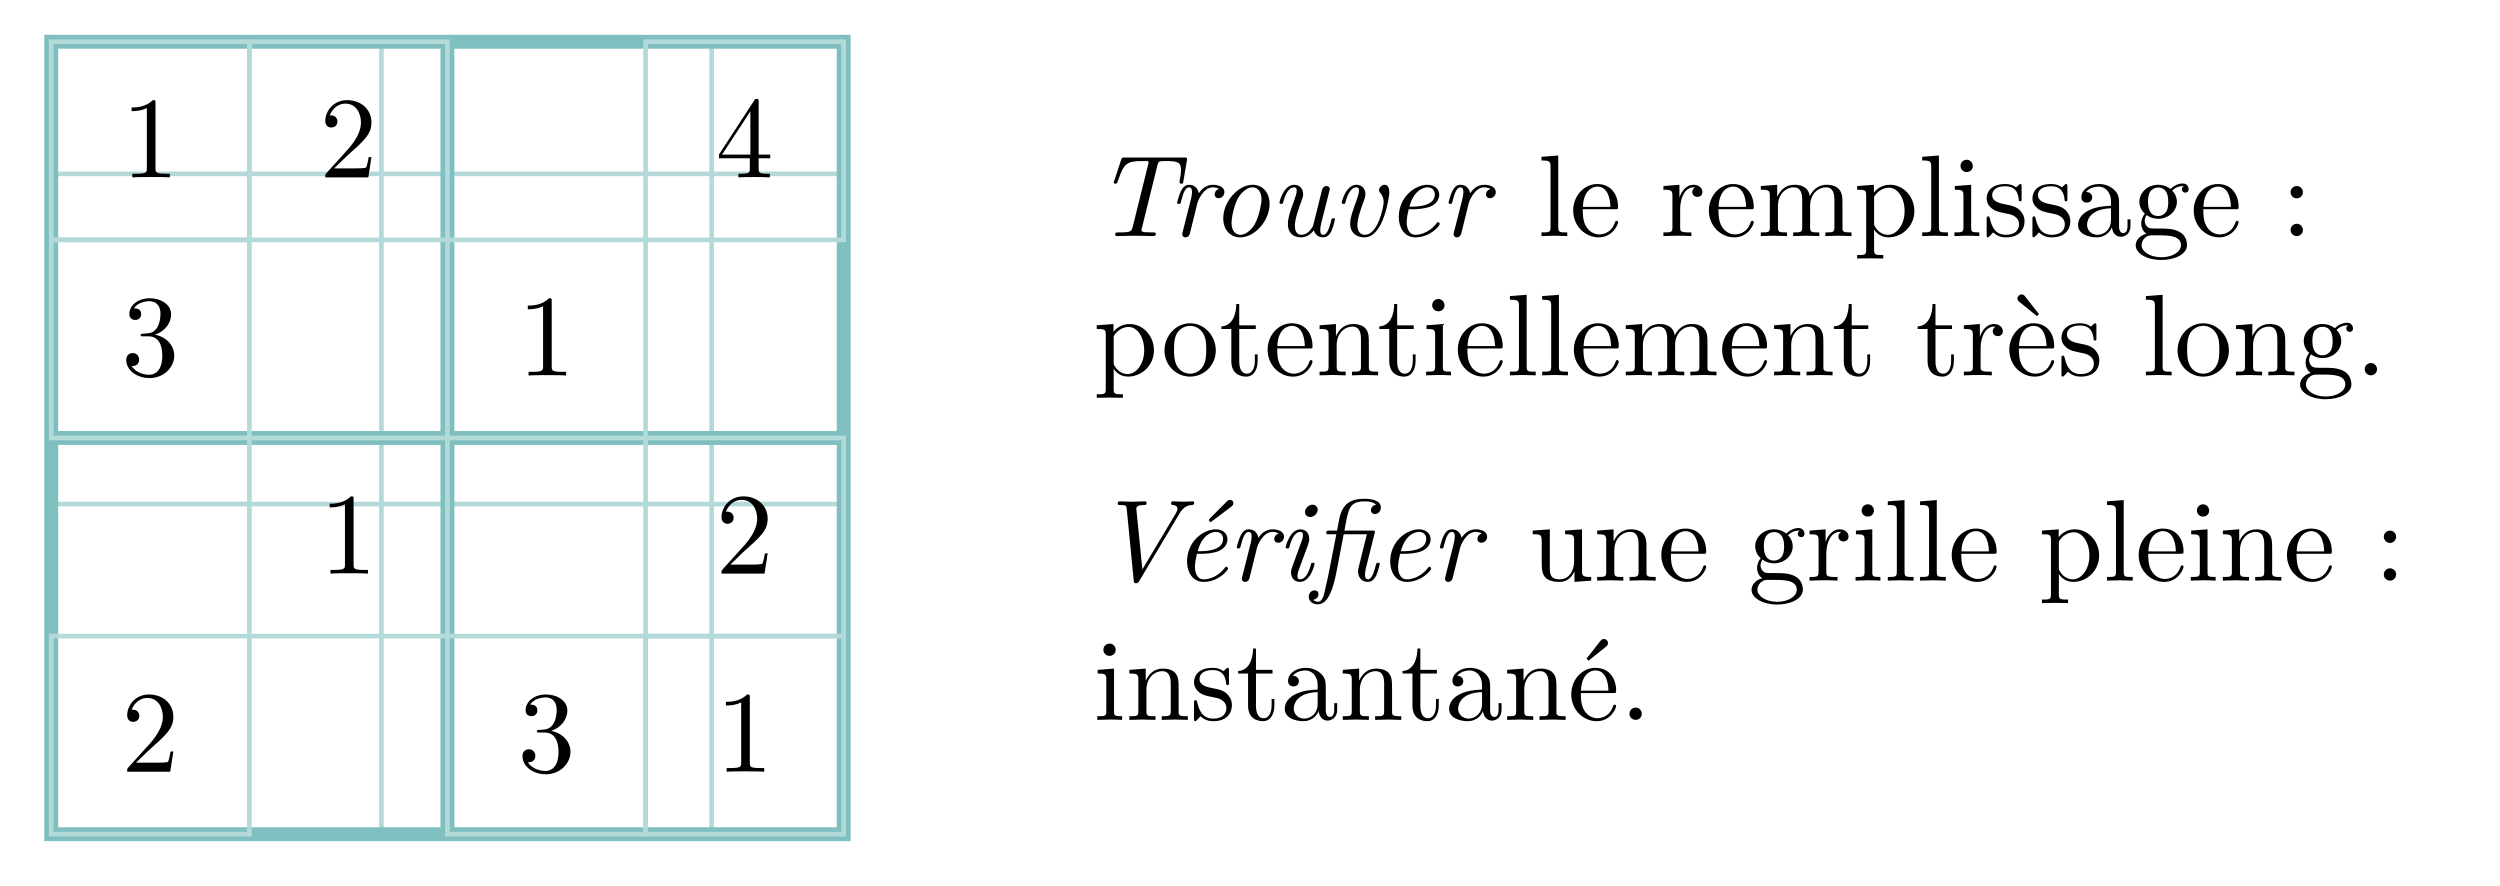
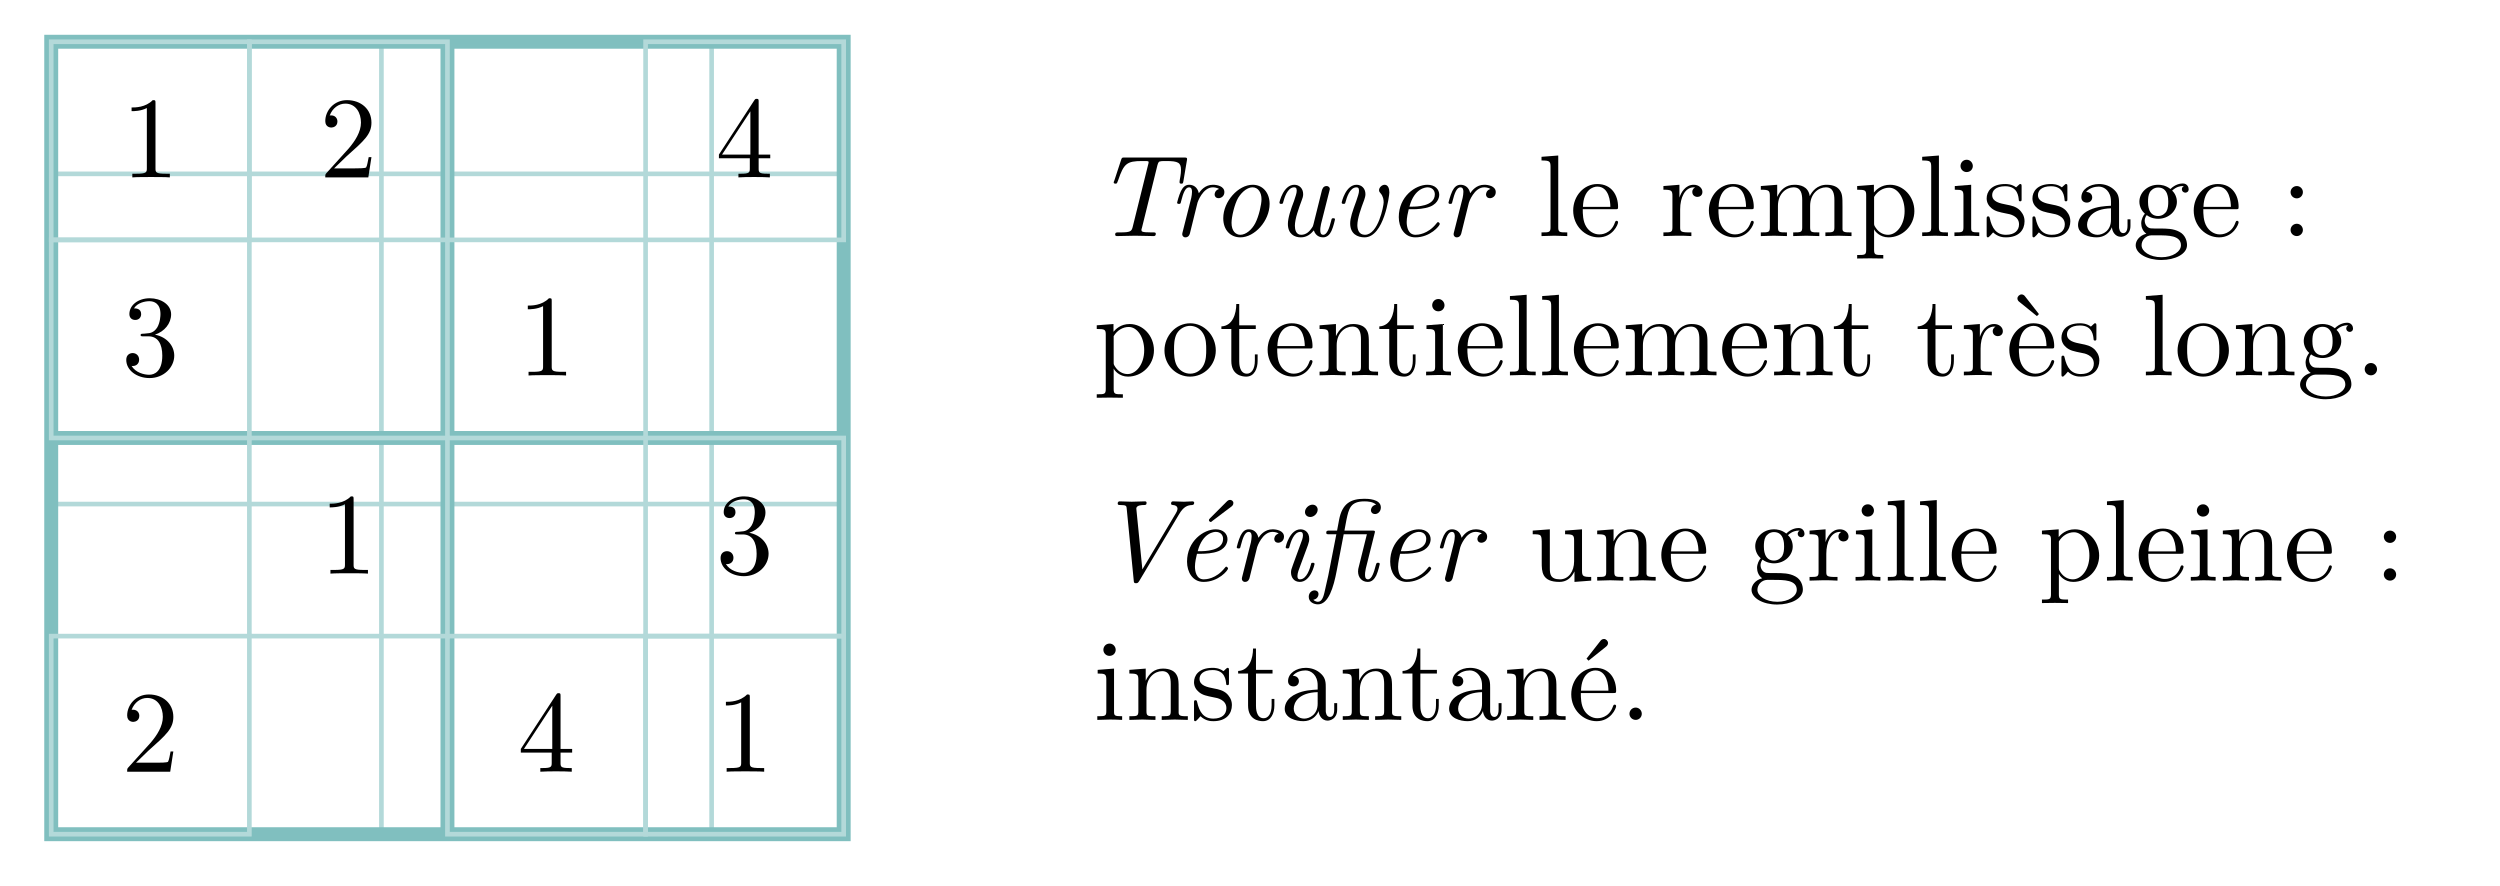
<svg xmlns="http://www.w3.org/2000/svg" xmlns:xlink="http://www.w3.org/1999/xlink" width="212.378pt" height="75.205pt" viewBox="0 0 212.378 75.205">
  <defs>
    <g>
      <g id="glyph-0-0">
        <path d="M 4.125 0 L 4.125 -0.312 L 3.812 -0.312 C 2.922 -0.312 2.906 -0.422 2.906 -0.781 L 2.906 -6.312 C 2.906 -6.547 2.906 -6.562 2.672 -6.562 C 2.062 -5.938 1.188 -5.938 0.875 -5.938 L 0.875 -5.625 C 1.078 -5.625 1.656 -5.625 2.172 -5.891 L 2.172 -0.781 C 2.172 -0.422 2.141 -0.312 1.25 -0.312 L 0.938 -0.312 L 0.938 0 C 1.281 -0.031 2.141 -0.031 2.531 -0.031 C 2.922 -0.031 3.781 -0.031 4.125 0 Z M 4.125 0 " />
      </g>
      <g id="glyph-0-1">
        <path d="M 4.422 -1.719 L 4.188 -1.719 C 4.125 -1.422 4.062 -0.984 3.969 -0.844 C 3.891 -0.766 3.25 -0.766 3.031 -0.766 L 1.25 -0.766 L 2.297 -1.781 C 3.828 -3.141 4.422 -3.672 4.422 -4.656 C 4.422 -5.781 3.547 -6.562 2.344 -6.562 C 1.219 -6.562 0.5 -5.656 0.5 -4.781 C 0.5 -4.234 0.984 -4.234 1.016 -4.234 C 1.188 -4.234 1.531 -4.344 1.531 -4.75 C 1.531 -5.016 1.344 -5.266 1 -5.266 C 0.922 -5.266 0.906 -5.266 0.875 -5.25 C 1.109 -5.891 1.641 -6.266 2.203 -6.266 C 3.109 -6.266 3.531 -5.469 3.531 -4.656 C 3.531 -3.859 3.031 -3.094 2.5 -2.469 L 0.594 -0.359 C 0.5 -0.25 0.5 -0.234 0.5 0 L 4.156 0 Z M 4.422 -1.719 " />
      </g>
      <g id="glyph-0-2">
        <path d="M 4.641 -1.625 L 4.641 -1.938 L 3.656 -1.938 L 3.656 -6.422 C 3.656 -6.609 3.656 -6.672 3.5 -6.672 C 3.406 -6.672 3.375 -6.672 3.297 -6.562 L 0.281 -1.938 L 0.281 -1.625 L 2.906 -1.625 L 2.906 -0.766 C 2.906 -0.422 2.875 -0.312 2.156 -0.312 L 1.938 -0.312 L 1.938 0 C 2.344 -0.031 2.859 -0.031 3.266 -0.031 C 3.688 -0.031 4.203 -0.031 4.609 0 L 4.609 -0.312 L 4.406 -0.312 C 3.672 -0.312 3.656 -0.422 3.656 -0.766 L 3.656 -1.625 Z M 2.953 -1.938 L 0.547 -1.938 L 2.953 -5.609 Z M 2.953 -1.938 " />
      </g>
      <g id="glyph-0-3">
        <path d="M 4.5 -1.688 C 4.5 -2.5 3.891 -3.266 2.859 -3.469 C 3.672 -3.734 4.234 -4.422 4.234 -5.203 C 4.234 -6.016 3.375 -6.562 2.422 -6.562 C 1.422 -6.562 0.688 -5.969 0.688 -5.219 C 0.688 -4.906 0.891 -4.719 1.188 -4.719 C 1.484 -4.719 1.688 -4.922 1.688 -5.219 C 1.688 -5.703 1.219 -5.703 1.078 -5.703 C 1.375 -6.188 2.031 -6.312 2.391 -6.312 C 2.797 -6.312 3.328 -6.109 3.328 -5.219 C 3.328 -5.094 3.312 -4.531 3.062 -4.094 C 2.766 -3.625 2.422 -3.594 2.172 -3.578 C 2.094 -3.562 1.859 -3.547 1.797 -3.547 C 1.719 -3.547 1.641 -3.531 1.641 -3.438 C 1.641 -3.328 1.719 -3.328 1.891 -3.328 L 2.312 -3.328 C 3.125 -3.328 3.484 -2.656 3.484 -1.688 C 3.484 -0.344 2.812 -0.062 2.375 -0.062 C 1.953 -0.062 1.219 -0.234 0.875 -0.812 C 1.219 -0.766 1.516 -0.969 1.516 -1.344 C 1.516 -1.703 1.25 -1.906 0.969 -1.906 C 0.734 -1.906 0.422 -1.766 0.422 -1.328 C 0.422 -0.438 1.328 0.219 2.406 0.219 C 3.609 0.219 4.5 -0.688 4.5 -1.688 Z M 4.5 -1.688 " />
      </g>
      <g id="glyph-0-4">
        <path d="M 2.516 0 L 2.516 -0.312 C 1.859 -0.312 1.75 -0.312 1.75 -0.75 L 1.75 -6.844 L 0.328 -6.734 L 0.328 -6.422 C 1.016 -6.422 1.094 -6.359 1.094 -5.875 L 1.094 -0.75 C 1.094 -0.312 0.984 -0.312 0.328 -0.312 L 0.328 0 L 1.422 -0.031 Z M 2.516 0 " />
      </g>
      <g id="glyph-0-5">
        <path d="M 4.094 -1.172 C 4.094 -1.266 4.016 -1.297 3.969 -1.297 C 3.875 -1.297 3.859 -1.234 3.828 -1.156 C 3.484 -0.141 2.609 -0.141 2.5 -0.141 C 2.016 -0.141 1.609 -0.438 1.391 -0.797 C 1.094 -1.266 1.094 -1.922 1.094 -2.281 L 3.844 -2.281 C 4.062 -2.281 4.094 -2.281 4.094 -2.484 C 4.094 -3.453 3.562 -4.422 2.328 -4.422 C 1.188 -4.422 0.281 -3.406 0.281 -2.172 C 0.281 -0.844 1.312 0.109 2.438 0.109 C 3.641 0.109 4.094 -0.984 4.094 -1.172 Z M 3.438 -2.484 L 1.109 -2.484 C 1.156 -3.953 1.984 -4.203 2.328 -4.203 C 3.344 -4.203 3.438 -2.875 3.438 -2.484 Z M 3.438 -2.484 " />
      </g>
      <g id="glyph-0-6">
        <path d="M 3.594 -3.75 C 3.594 -4.078 3.281 -4.359 2.859 -4.359 C 2.141 -4.359 1.781 -3.703 1.641 -3.266 L 1.641 -4.359 L 0.281 -4.25 L 0.281 -3.938 C 0.969 -3.938 1.047 -3.875 1.047 -3.391 L 1.047 -0.75 C 1.047 -0.312 0.938 -0.312 0.281 -0.312 L 0.281 0 L 1.406 -0.031 C 1.797 -0.031 2.25 -0.031 2.656 0 L 2.656 -0.312 L 2.438 -0.312 C 1.719 -0.312 1.703 -0.422 1.703 -0.766 L 1.703 -2.281 C 1.703 -3.266 2.109 -4.141 2.859 -4.141 C 2.922 -4.141 2.953 -4.141 2.969 -4.125 C 2.938 -4.125 2.734 -4 2.734 -3.75 C 2.734 -3.469 2.953 -3.328 3.172 -3.328 C 3.344 -3.328 3.594 -3.438 3.594 -3.75 Z M 3.594 -3.75 " />
      </g>
      <g id="glyph-0-7">
        <path d="M 8.016 0 L 8.016 -0.312 C 7.5 -0.312 7.25 -0.312 7.25 -0.594 L 7.25 -2.484 C 7.25 -3.328 7.25 -3.641 6.938 -4 C 6.797 -4.156 6.484 -4.359 5.906 -4.359 C 5.078 -4.359 4.641 -3.766 4.469 -3.391 C 4.344 -4.25 3.609 -4.359 3.172 -4.359 C 2.438 -4.359 1.984 -3.938 1.703 -3.328 L 1.703 -4.359 L 0.312 -4.25 L 0.312 -3.938 C 1 -3.938 1.078 -3.875 1.078 -3.391 L 1.078 -0.75 C 1.078 -0.312 0.969 -0.312 0.312 -0.312 L 0.312 0 L 1.422 -0.031 L 2.531 0 L 2.531 -0.312 C 1.875 -0.312 1.766 -0.312 1.766 -0.75 L 1.766 -2.562 C 1.766 -3.594 2.469 -4.141 3.094 -4.141 C 3.719 -4.141 3.828 -3.609 3.828 -3.047 L 3.828 -0.75 C 3.828 -0.312 3.719 -0.312 3.062 -0.312 L 3.062 0 L 4.172 -0.031 L 5.281 0 L 5.281 -0.312 C 4.609 -0.312 4.5 -0.312 4.5 -0.75 L 4.5 -2.562 C 4.5 -3.594 5.203 -4.141 5.844 -4.141 C 6.453 -4.141 6.562 -3.609 6.562 -3.047 L 6.562 -0.75 C 6.562 -0.312 6.453 -0.312 5.797 -0.312 L 5.797 0 L 6.906 -0.031 Z M 8.016 0 " />
      </g>
      <g id="glyph-0-8">
        <path d="M 5.141 -2.125 C 5.141 -3.375 4.188 -4.359 3.078 -4.359 C 2.312 -4.359 1.891 -3.922 1.703 -3.703 L 1.703 -4.359 L 0.281 -4.25 L 0.281 -3.938 C 0.969 -3.938 1.047 -3.891 1.047 -3.453 L 1.047 1.156 C 1.047 1.609 0.938 1.609 0.281 1.609 L 0.281 1.906 L 1.375 1.891 L 2.5 1.906 L 2.5 1.609 C 1.828 1.609 1.719 1.609 1.719 1.156 L 1.719 -0.578 C 1.781 -0.422 2.188 0.109 2.938 0.109 C 4.109 0.109 5.141 -0.859 5.141 -2.125 Z M 4.312 -2.125 C 4.312 -0.938 3.625 -0.109 2.906 -0.109 C 2.5 -0.109 2.125 -0.312 1.859 -0.703 C 1.719 -0.922 1.719 -0.922 1.719 -1.125 L 1.719 -3.328 C 2.016 -3.828 2.5 -4.109 3 -4.109 C 3.719 -4.109 4.312 -3.25 4.312 -2.125 Z M 4.312 -2.125 " />
      </g>
      <g id="glyph-0-9">
        <path d="M 2.438 0 L 2.438 -0.312 C 1.781 -0.312 1.75 -0.359 1.75 -0.734 L 1.75 -4.359 L 0.359 -4.25 L 0.359 -3.938 C 1 -3.938 1.094 -3.891 1.094 -3.406 L 1.094 -0.75 C 1.094 -0.312 0.984 -0.312 0.328 -0.312 L 0.328 0 L 1.406 -0.031 C 1.75 -0.031 2.094 -0.016 2.438 0 Z M 1.891 -5.953 C 1.891 -6.219 1.672 -6.484 1.375 -6.484 C 1.031 -6.484 0.844 -6.203 0.844 -5.953 C 0.844 -5.688 1.062 -5.438 1.359 -5.438 C 1.703 -5.438 1.891 -5.703 1.891 -5.953 Z M 1.891 -5.953 " />
      </g>
      <g id="glyph-0-10">
        <path d="M 3.547 -1.266 C 3.547 -1.781 3.25 -2.078 3.141 -2.203 C 2.812 -2.516 2.422 -2.594 2.016 -2.672 C 1.453 -2.781 0.797 -2.906 0.797 -3.484 C 0.797 -3.828 1.062 -4.234 1.906 -4.234 C 2.984 -4.234 3.031 -3.344 3.062 -3.031 C 3.062 -2.953 3.172 -2.953 3.172 -2.953 C 3.297 -2.953 3.297 -3 3.297 -3.188 L 3.297 -4.188 C 3.297 -4.344 3.297 -4.422 3.188 -4.422 C 3.141 -4.422 3.125 -4.422 3 -4.297 C 2.969 -4.266 2.875 -4.172 2.828 -4.141 C 2.453 -4.422 2.047 -4.422 1.906 -4.422 C 0.703 -4.422 0.328 -3.75 0.328 -3.203 C 0.328 -2.859 0.484 -2.578 0.75 -2.359 C 1.062 -2.109 1.344 -2.047 2.047 -1.906 C 2.266 -1.875 3.078 -1.719 3.078 -1 C 3.078 -0.5 2.734 -0.109 1.969 -0.109 C 1.141 -0.109 0.781 -0.672 0.594 -1.516 C 0.562 -1.641 0.547 -1.672 0.453 -1.672 C 0.328 -1.672 0.328 -1.609 0.328 -1.422 L 0.328 -0.125 C 0.328 0.047 0.328 0.109 0.438 0.109 C 0.484 0.109 0.5 0.094 0.688 -0.094 C 0.703 -0.109 0.703 -0.125 0.875 -0.312 C 1.312 0.094 1.75 0.109 1.969 0.109 C 3.094 0.109 3.547 -0.547 3.547 -1.266 Z M 3.547 -1.266 " />
      </g>
      <g id="glyph-0-11">
        <path d="M 4.766 -0.875 L 4.766 -1.422 L 4.516 -1.422 L 4.516 -0.875 C 4.516 -0.312 4.266 -0.25 4.156 -0.25 C 3.828 -0.25 3.797 -0.688 3.797 -0.734 L 3.797 -2.719 C 3.797 -3.125 3.797 -3.516 3.438 -3.875 C 3.062 -4.266 2.562 -4.422 2.094 -4.422 C 1.281 -4.422 0.594 -3.953 0.594 -3.297 C 0.594 -3 0.797 -2.844 1.062 -2.844 C 1.328 -2.844 1.516 -3.031 1.516 -3.297 C 1.516 -3.406 1.453 -3.734 1 -3.75 C 1.266 -4.094 1.75 -4.203 2.078 -4.203 C 2.547 -4.203 3.109 -3.812 3.109 -2.938 L 3.109 -2.578 C 2.609 -2.547 1.922 -2.516 1.297 -2.219 C 0.562 -1.891 0.312 -1.375 0.312 -0.938 C 0.312 -0.141 1.266 0.109 1.891 0.109 C 2.547 0.109 3 -0.281 3.188 -0.75 C 3.219 -0.359 3.484 0.062 3.953 0.062 C 4.156 0.062 4.766 -0.078 4.766 -0.875 Z M 3.109 -1.375 C 3.109 -0.438 2.406 -0.109 1.969 -0.109 C 1.484 -0.109 1.078 -0.453 1.078 -0.953 C 1.078 -1.484 1.484 -2.312 3.109 -2.359 Z M 3.109 -1.375 " />
      </g>
      <g id="glyph-0-12">
        <path d="M 4.781 -3.984 C 4.781 -4.156 4.656 -4.469 4.281 -4.469 C 4.078 -4.469 3.641 -4.406 3.234 -4 C 2.812 -4.328 2.406 -4.359 2.188 -4.359 C 1.266 -4.359 0.594 -3.672 0.594 -2.922 C 0.594 -2.484 0.812 -2.109 1.062 -1.906 C 0.922 -1.75 0.75 -1.422 0.75 -1.078 C 0.75 -0.781 0.875 -0.406 1.188 -0.203 C 0.594 -0.047 0.281 0.391 0.281 0.781 C 0.281 1.484 1.25 2.031 2.453 2.031 C 3.625 2.031 4.641 1.531 4.641 0.766 C 4.641 0.422 4.5 -0.094 4 -0.359 C 3.484 -0.641 2.906 -0.641 2.312 -0.641 C 2.062 -0.641 1.641 -0.641 1.562 -0.656 C 1.25 -0.688 1.047 -1 1.047 -1.312 C 1.047 -1.344 1.047 -1.578 1.219 -1.781 C 1.594 -1.5 2 -1.469 2.188 -1.469 C 3.109 -1.469 3.781 -2.156 3.781 -2.906 C 3.781 -3.266 3.625 -3.641 3.375 -3.859 C 3.734 -4.203 4.094 -4.25 4.266 -4.25 C 4.266 -4.25 4.344 -4.25 4.375 -4.234 C 4.266 -4.203 4.203 -4.094 4.203 -3.969 C 4.203 -3.812 4.344 -3.688 4.5 -3.688 C 4.594 -3.688 4.781 -3.75 4.781 -3.984 Z M 3.047 -2.922 C 3.047 -2.656 3.031 -2.344 2.891 -2.094 C 2.812 -1.969 2.578 -1.703 2.188 -1.703 C 1.328 -1.703 1.328 -2.688 1.328 -2.906 C 1.328 -3.172 1.344 -3.484 1.484 -3.734 C 1.562 -3.859 1.797 -4.125 2.188 -4.125 C 3.047 -4.125 3.047 -3.141 3.047 -2.922 Z M 4.125 0.781 C 4.125 1.312 3.438 1.797 2.469 1.797 C 1.469 1.797 0.781 1.297 0.781 0.781 C 0.781 0.328 1.156 -0.047 1.594 -0.062 L 2.172 -0.062 C 3.031 -0.062 4.125 -0.062 4.125 0.781 Z M 4.125 0.781 " />
      </g>
      <g id="glyph-0-13">
        <path d="M 1.891 -3.734 C 1.891 -4.016 1.656 -4.25 1.375 -4.25 C 1.078 -4.25 0.844 -4.016 0.844 -3.734 C 0.844 -3.438 1.078 -3.203 1.375 -3.203 C 1.656 -3.203 1.891 -3.438 1.891 -3.734 Z M 1.891 -0.516 C 1.891 -0.812 1.656 -1.047 1.375 -1.047 C 1.078 -1.047 0.844 -0.812 0.844 -0.516 C 0.844 -0.234 1.078 0 1.375 0 C 1.656 0 1.891 -0.234 1.891 -0.516 Z M 1.891 -0.516 " />
      </g>
      <g id="glyph-0-14">
        <path d="M 4.641 -2.109 C 4.641 -3.375 3.656 -4.422 2.469 -4.422 C 1.234 -4.422 0.281 -3.344 0.281 -2.109 C 0.281 -0.844 1.297 0.109 2.453 0.109 C 3.641 0.109 4.641 -0.859 4.641 -2.109 Z M 3.828 -2.188 C 3.828 -1.828 3.828 -1.297 3.609 -0.875 C 3.391 -0.422 2.953 -0.141 2.469 -0.141 C 2.047 -0.141 1.609 -0.344 1.344 -0.797 C 1.094 -1.234 1.094 -1.828 1.094 -2.188 C 1.094 -2.578 1.094 -3.109 1.328 -3.547 C 1.594 -4 2.062 -4.203 2.453 -4.203 C 2.891 -4.203 3.312 -3.984 3.562 -3.562 C 3.828 -3.141 3.828 -2.562 3.828 -2.188 Z M 3.828 -2.188 " />
      </g>
      <g id="glyph-0-15">
        <path d="M 3.266 -1.219 L 3.266 -1.781 L 3.031 -1.781 L 3.031 -1.25 C 3.031 -0.516 2.734 -0.141 2.359 -0.141 C 1.703 -0.141 1.703 -1.031 1.703 -1.203 L 1.703 -3.938 L 3.109 -3.938 L 3.109 -4.25 L 1.703 -4.25 L 1.703 -6.062 L 1.453 -6.062 C 1.453 -5.25 1.156 -4.203 0.188 -4.156 L 0.188 -3.938 L 1.031 -3.938 L 1.031 -1.219 C 1.031 -0.016 1.938 0.109 2.297 0.109 C 3 0.109 3.266 -0.594 3.266 -1.219 Z M 3.266 -1.219 " />
      </g>
      <g id="glyph-0-16">
        <path d="M 5.281 0 L 5.281 -0.312 C 4.766 -0.312 4.516 -0.312 4.5 -0.594 L 4.5 -2.484 C 4.5 -3.328 4.5 -3.641 4.203 -4 C 4.062 -4.156 3.734 -4.359 3.172 -4.359 C 2.438 -4.359 1.984 -3.938 1.703 -3.328 L 1.703 -4.359 L 0.312 -4.25 L 0.312 -3.938 C 1 -3.938 1.078 -3.875 1.078 -3.391 L 1.078 -0.75 C 1.078 -0.312 0.969 -0.312 0.312 -0.312 L 0.312 0 L 1.422 -0.031 L 2.531 0 L 2.531 -0.312 C 1.875 -0.312 1.766 -0.312 1.766 -0.75 L 1.766 -2.562 C 1.766 -3.594 2.469 -4.141 3.094 -4.141 C 3.719 -4.141 3.828 -3.609 3.828 -3.047 L 3.828 -0.75 C 3.828 -0.312 3.719 -0.312 3.062 -0.312 L 3.062 0 L 4.172 -0.031 Z M 5.281 0 " />
      </g>
      <g id="glyph-0-17">
        <path d="M 4.094 -1.172 C 4.094 -1.266 4.016 -1.297 3.969 -1.297 C 3.875 -1.297 3.859 -1.234 3.828 -1.156 C 3.484 -0.141 2.609 -0.141 2.5 -0.141 C 2.016 -0.141 1.609 -0.438 1.391 -0.797 C 1.094 -1.266 1.094 -1.922 1.094 -2.281 L 3.844 -2.281 C 4.062 -2.281 4.094 -2.281 4.094 -2.484 C 4.094 -3.453 3.562 -4.422 2.328 -4.422 C 1.188 -4.422 0.281 -3.406 0.281 -2.172 C 0.281 -0.844 1.312 0.109 2.438 0.109 C 3.641 0.109 4.094 -0.984 4.094 -1.172 Z M 3.438 -2.484 L 1.109 -2.484 C 1.156 -3.953 1.984 -4.203 2.328 -4.203 C 3.344 -4.203 3.438 -2.875 3.438 -2.484 Z M 2.797 -5.203 L 1.609 -6.719 C 1.578 -6.766 1.469 -6.875 1.328 -6.875 C 1.141 -6.875 0.969 -6.703 0.969 -6.531 C 0.969 -6.406 1.047 -6.297 1.141 -6.234 L 2.625 -5.031 Z M 2.797 -5.203 " />
      </g>
      <g id="glyph-0-18">
        <path d="M 1.891 -0.516 C 1.891 -0.812 1.656 -1.047 1.375 -1.047 C 1.078 -1.047 0.844 -0.812 0.844 -0.516 C 0.844 -0.234 1.078 0 1.375 0 C 1.656 0 1.891 -0.234 1.891 -0.516 Z M 1.891 -0.516 " />
      </g>
      <g id="glyph-0-19">
        <path d="M 5.281 0 L 5.281 -0.312 C 4.578 -0.312 4.5 -0.375 4.5 -0.859 L 4.5 -4.359 L 3.062 -4.25 L 3.062 -3.938 C 3.75 -3.938 3.828 -3.875 3.828 -3.391 L 3.828 -1.641 C 3.828 -0.781 3.359 -0.109 2.625 -0.109 C 1.797 -0.109 1.766 -0.578 1.766 -1.078 L 1.766 -4.359 L 0.312 -4.25 L 0.312 -3.938 C 1.078 -3.938 1.078 -3.922 1.078 -3.031 L 1.078 -1.562 C 1.078 -0.781 1.078 0.109 2.578 0.109 C 3.141 0.109 3.562 -0.172 3.859 -0.781 L 3.859 0.109 Z M 5.281 0 " />
      </g>
      <g id="glyph-0-20">
        <path d="M 4.094 -1.172 C 4.094 -1.266 4.016 -1.297 3.969 -1.297 C 3.875 -1.297 3.859 -1.234 3.828 -1.156 C 3.484 -0.141 2.609 -0.141 2.5 -0.141 C 2.016 -0.141 1.609 -0.438 1.391 -0.797 C 1.094 -1.266 1.094 -1.922 1.094 -2.281 L 3.844 -2.281 C 4.062 -2.281 4.094 -2.281 4.094 -2.484 C 4.094 -3.453 3.562 -4.422 2.328 -4.422 C 1.188 -4.422 0.281 -3.406 0.281 -2.172 C 0.281 -0.844 1.312 0.109 2.438 0.109 C 3.641 0.109 4.094 -0.984 4.094 -1.172 Z M 3.438 -2.484 L 1.109 -2.484 C 1.156 -3.953 1.984 -4.203 2.328 -4.203 C 3.344 -4.203 3.438 -2.875 3.438 -2.484 Z M 3.406 -6.531 C 3.406 -6.703 3.234 -6.875 3.062 -6.875 C 2.906 -6.875 2.797 -6.766 2.766 -6.719 L 1.578 -5.203 L 1.75 -5.031 L 3.25 -6.234 C 3.328 -6.297 3.406 -6.406 3.406 -6.531 Z M 3.406 -6.531 " />
      </g>
      <g id="glyph-1-0">
        <path d="M 7.641 -4.656 L 7.938 -6.422 C 7.953 -6.469 7.953 -6.516 7.953 -6.562 C 7.953 -6.672 7.859 -6.672 7.703 -6.672 L 2.641 -6.672 C 2.438 -6.672 2.422 -6.672 2.359 -6.5 L 1.781 -4.734 C 1.719 -4.609 1.719 -4.562 1.719 -4.562 C 1.719 -4.453 1.844 -4.453 1.875 -4.453 C 1.906 -4.453 1.953 -4.453 1.984 -4.484 C 2 -4.5 2.016 -4.516 2.109 -4.766 C 2.578 -6.156 2.844 -6.375 4.125 -6.375 L 4.453 -6.375 C 4.688 -6.375 4.688 -6.328 4.688 -6.266 C 4.688 -6.188 4.656 -6.109 4.641 -6.047 L 3.328 -0.75 C 3.234 -0.406 3.141 -0.312 2.281 -0.312 L 2.125 -0.312 C 1.953 -0.312 1.844 -0.312 1.844 -0.125 C 1.844 0 1.969 0 2.016 0 C 2.516 0 3.031 -0.031 3.547 -0.031 C 4.047 -0.031 4.578 0 5.094 0 C 5.172 0 5.297 0 5.297 -0.203 C 5.297 -0.312 5.203 -0.312 5.047 -0.312 L 4.906 -0.312 C 4.75 -0.312 4.438 -0.328 4.406 -0.328 C 4.125 -0.359 4.078 -0.391 4.078 -0.531 C 4.078 -0.562 4.078 -0.578 4.125 -0.719 L 5.438 -6.031 C 5.516 -6.312 5.594 -6.344 5.672 -6.344 C 5.75 -6.375 6.016 -6.375 6.188 -6.375 C 7.203 -6.375 7.438 -6.234 7.438 -5.625 C 7.438 -5.5 7.438 -5.312 7.328 -4.734 C 7.312 -4.625 7.312 -4.578 7.312 -4.578 C 7.312 -4.453 7.422 -4.453 7.469 -4.453 C 7.594 -4.453 7.609 -4.484 7.641 -4.656 Z M 7.641 -4.656 " />
      </g>
      <g id="glyph-1-1">
        <path d="M 4.828 -3.734 C 4.828 -4.25 4.188 -4.359 3.859 -4.359 C 3.172 -4.359 2.812 -3.859 2.656 -3.641 C 2.547 -4.172 2.172 -4.359 1.844 -4.359 C 1.484 -4.359 1.297 -4.125 1.141 -3.828 C 0.953 -3.438 0.812 -2.844 0.812 -2.844 C 0.812 -2.734 0.922 -2.734 0.969 -2.734 C 1.094 -2.734 1.109 -2.75 1.156 -2.969 C 1.328 -3.656 1.516 -4.141 1.828 -4.141 C 2.078 -4.141 2.078 -3.859 2.078 -3.75 C 2.078 -3.594 2.047 -3.406 2.016 -3.25 L 1.266 -0.281 C 1.25 -0.234 1.25 -0.172 1.25 -0.141 C 1.25 -0.047 1.328 0.109 1.516 0.109 C 1.812 0.109 1.891 -0.172 1.906 -0.25 L 2.547 -2.844 C 2.547 -2.875 3 -4.141 3.844 -4.141 C 3.891 -4.141 4.172 -4.141 4.375 -4 C 4.016 -3.891 4 -3.578 4 -3.531 C 4 -3.406 4.078 -3.219 4.344 -3.219 C 4.516 -3.219 4.828 -3.359 4.828 -3.734 Z M 4.828 -3.734 " />
      </g>
      <g id="glyph-1-2">
        <path d="M 5.016 -2.734 C 5.016 -3.672 4.438 -4.359 3.578 -4.359 C 2.359 -4.359 1.078 -2.953 1.078 -1.516 C 1.078 -0.5 1.703 0.109 2.531 0.109 C 3.75 0.109 5.016 -1.297 5.016 -2.734 Z M 4.328 -3.125 C 4.328 -2.703 4.109 -1.688 3.797 -1.094 C 3.516 -0.547 3 -0.109 2.531 -0.109 C 2.141 -0.109 1.781 -0.422 1.781 -1.125 C 1.781 -1.609 2.031 -2.719 2.344 -3.25 C 2.719 -3.844 3.188 -4.141 3.562 -4.141 C 4.047 -4.141 4.328 -3.703 4.328 -3.125 Z M 4.328 -3.125 " />
      </g>
      <g id="glyph-1-3">
        <path d="M 5.531 -1.406 C 5.531 -1.516 5.453 -1.516 5.391 -1.516 C 5.266 -1.516 5.25 -1.5 5.203 -1.281 C 5.062 -0.734 4.875 -0.109 4.531 -0.109 C 4.281 -0.109 4.281 -0.375 4.281 -0.516 C 4.281 -0.578 4.281 -0.734 4.344 -1.016 L 5.062 -3.859 C 5.078 -3.922 5.094 -3.969 5.094 -4 C 5.094 -4.094 5.016 -4.25 4.812 -4.25 C 4.516 -4.25 4.453 -3.969 4.422 -3.891 L 3.703 -1 C 3.656 -0.828 3.656 -0.812 3.562 -0.688 C 3.375 -0.406 3.094 -0.109 2.656 -0.109 C 2.219 -0.109 2.125 -0.547 2.125 -0.875 C 2.125 -1.469 2.453 -2.359 2.703 -3.031 C 2.781 -3.234 2.828 -3.375 2.828 -3.562 C 2.828 -4.047 2.5 -4.359 2.078 -4.359 C 1.156 -4.359 0.812 -2.906 0.812 -2.844 C 0.812 -2.734 0.922 -2.734 0.969 -2.734 C 1.094 -2.734 1.109 -2.766 1.141 -2.906 C 1.219 -3.203 1.484 -4.141 2.062 -4.141 C 2.172 -4.141 2.281 -4.109 2.281 -3.859 C 2.281 -3.625 2.172 -3.359 2.047 -2.969 C 1.781 -2.281 1.531 -1.547 1.531 -1.031 C 1.531 -0.172 2.094 0.109 2.625 0.109 C 3.156 0.109 3.484 -0.188 3.734 -0.484 C 3.906 0.047 4.328 0.109 4.516 0.109 C 4.875 0.109 5.094 -0.141 5.234 -0.438 C 5.406 -0.812 5.531 -1.406 5.531 -1.406 Z M 5.531 -1.406 " />
      </g>
      <g id="glyph-1-4">
        <path d="M 4.859 -3.703 C 4.859 -4.047 4.75 -4.359 4.453 -4.359 C 4.234 -4.359 3.984 -4.125 3.984 -3.906 C 3.984 -3.781 4.047 -3.703 4.109 -3.641 C 4.344 -3.375 4.375 -3.062 4.375 -2.859 C 4.375 -2.578 3.922 -0.109 2.781 -0.109 C 2.25 -0.109 2.141 -0.594 2.141 -0.922 C 2.141 -1.5 2.453 -2.359 2.719 -3.062 C 2.766 -3.219 2.828 -3.375 2.828 -3.562 C 2.828 -4.047 2.5 -4.359 2.078 -4.359 C 1.156 -4.359 0.812 -2.906 0.812 -2.844 C 0.812 -2.734 0.922 -2.734 0.969 -2.734 C 1.094 -2.734 1.109 -2.766 1.141 -2.906 C 1.219 -3.203 1.484 -4.141 2.062 -4.141 C 2.172 -4.141 2.281 -4.109 2.281 -3.859 C 2.281 -3.625 2.172 -3.359 2.047 -2.969 C 1.734 -2.125 1.531 -1.531 1.531 -1.078 C 1.531 -0.172 2.172 0.109 2.75 0.109 C 4.406 0.109 4.859 -3.453 4.859 -3.703 Z M 4.859 -3.703 " />
      </g>
      <g id="glyph-1-5">
        <path d="M 4.609 -1.031 C 4.609 -1.078 4.531 -1.188 4.453 -1.188 C 4.422 -1.188 4.406 -1.172 4.328 -1.078 C 3.594 -0.141 2.719 -0.109 2.547 -0.109 C 1.906 -0.109 1.797 -0.812 1.797 -1.188 C 1.797 -1.562 1.906 -2.016 1.969 -2.281 L 2.359 -2.281 C 2.656 -2.281 3.312 -2.312 3.781 -2.5 C 4.562 -2.812 4.562 -3.453 4.562 -3.516 C 4.562 -3.969 4.203 -4.359 3.562 -4.359 C 2.531 -4.359 1.125 -3.359 1.125 -1.609 C 1.125 -0.734 1.594 0.109 2.531 0.109 C 3.797 0.109 4.609 -0.875 4.609 -1.031 Z M 4.188 -3.547 C 4.188 -2.5 2.562 -2.5 2.234 -2.5 L 2.031 -2.5 C 2.453 -4.109 3.469 -4.141 3.562 -4.141 C 3.969 -4.141 4.188 -3.875 4.188 -3.547 Z M 4.188 -3.547 " />
      </g>
      <g id="glyph-1-6">
        <path d="M 8.562 -6.625 C 8.562 -6.625 8.531 -6.734 8.438 -6.734 C 8.188 -6.734 7.922 -6.703 7.688 -6.703 C 7.391 -6.703 7.062 -6.734 6.766 -6.734 C 6.719 -6.734 6.594 -6.734 6.594 -6.547 C 6.594 -6.438 6.672 -6.438 6.75 -6.422 C 6.906 -6.422 7.141 -6.344 7.141 -6.109 C 7.141 -5.984 7.047 -5.781 7 -5.719 L 4.156 -0.953 L 3.641 -6.125 C 3.641 -6.422 4.172 -6.422 4.266 -6.422 C 4.406 -6.422 4.516 -6.422 4.516 -6.609 C 4.516 -6.734 4.406 -6.734 4.375 -6.734 C 4.016 -6.734 3.625 -6.703 3.25 -6.703 C 2.906 -6.703 2.562 -6.734 2.234 -6.734 C 2.188 -6.734 2.062 -6.734 2.062 -6.547 C 2.062 -6.422 2.156 -6.422 2.297 -6.422 C 2.797 -6.422 2.812 -6.344 2.828 -6.094 L 3.422 -0.016 C 3.438 0.172 3.453 0.219 3.609 0.219 C 3.734 0.219 3.781 0.203 3.891 0.031 L 7.266 -5.625 C 7.656 -6.297 8 -6.406 8.375 -6.422 C 8.453 -6.438 8.562 -6.438 8.562 -6.625 Z M 8.562 -6.625 " />
      </g>
      <g id="glyph-1-7">
        <path d="M 4.609 -1.031 C 4.609 -1.078 4.531 -1.188 4.453 -1.188 C 4.422 -1.188 4.406 -1.172 4.328 -1.078 C 3.594 -0.141 2.719 -0.109 2.547 -0.109 C 1.906 -0.109 1.797 -0.812 1.797 -1.188 C 1.797 -1.562 1.906 -2.016 1.969 -2.281 L 2.359 -2.281 C 2.656 -2.281 3.312 -2.312 3.781 -2.5 C 4.562 -2.812 4.562 -3.453 4.562 -3.516 C 4.562 -3.969 4.203 -4.359 3.562 -4.359 C 2.531 -4.359 1.125 -3.359 1.125 -1.609 C 1.125 -0.734 1.594 0.109 2.531 0.109 C 3.797 0.109 4.609 -0.875 4.609 -1.031 Z M 4.188 -3.547 C 4.188 -2.5 2.562 -2.5 2.234 -2.5 L 2.031 -2.5 C 2.453 -4.109 3.469 -4.141 3.562 -4.141 C 3.969 -4.141 4.188 -3.875 4.188 -3.547 Z M 5.062 -6.594 C 5.062 -6.766 4.906 -6.859 4.781 -6.859 C 4.641 -6.859 4.562 -6.781 4.469 -6.688 L 3.078 -5.297 C 2.984 -5.203 2.984 -5.172 2.984 -5.141 C 2.984 -5.062 3.062 -4.984 3.141 -4.984 C 3.172 -4.984 3.188 -4.984 3.266 -5.062 L 4.859 -6.266 C 4.953 -6.328 5.062 -6.422 5.062 -6.594 Z M 5.062 -6.594 " />
      </g>
      <g id="glyph-1-8">
        <path d="M 3.266 -1.406 C 3.266 -1.516 3.188 -1.516 3.109 -1.516 C 2.984 -1.516 2.984 -1.484 2.953 -1.344 C 2.875 -1.062 2.609 -0.109 2.031 -0.109 C 1.953 -0.109 1.812 -0.125 1.812 -0.391 C 1.812 -0.641 1.938 -0.969 2.078 -1.328 L 2.703 -3.016 C 2.797 -3.297 2.812 -3.375 2.812 -3.562 C 2.812 -4.109 2.438 -4.359 2.078 -4.359 C 1.156 -4.359 0.812 -2.891 0.812 -2.844 C 0.812 -2.734 0.922 -2.734 0.969 -2.734 C 1.094 -2.734 1.109 -2.766 1.141 -2.906 C 1.234 -3.219 1.484 -4.141 2.062 -4.141 C 2.172 -4.141 2.281 -4.094 2.281 -3.859 C 2.281 -3.625 2.172 -3.344 2.094 -3.156 L 1.797 -2.344 L 1.438 -1.359 C 1.297 -0.984 1.266 -0.875 1.266 -0.688 C 1.266 -0.297 1.5 0.109 2.016 0.109 C 2.938 0.109 3.266 -1.375 3.266 -1.406 Z M 3.531 -6.031 C 3.531 -6.234 3.375 -6.453 3.094 -6.453 C 2.766 -6.453 2.453 -6.141 2.453 -5.828 C 2.453 -5.609 2.609 -5.406 2.906 -5.406 C 3.219 -5.406 3.531 -5.703 3.531 -6.031 Z M 3.531 -6.031 " />
      </g>
      <g id="glyph-1-9">
        <path d="M 5.781 -1.406 C 5.781 -1.516 5.703 -1.516 5.625 -1.516 C 5.516 -1.516 5.5 -1.5 5.438 -1.281 C 5.297 -0.734 5.109 -0.109 4.781 -0.109 C 4.531 -0.109 4.531 -0.375 4.531 -0.516 C 4.531 -0.578 4.531 -0.734 4.594 -1.016 L 5.344 -4.016 C 5.359 -4.078 5.375 -4.141 5.375 -4.141 C 5.375 -4.25 5.297 -4.25 5.141 -4.25 L 2.781 -4.25 L 2.953 -5.172 C 3.156 -6.109 3.281 -6.734 4.484 -6.734 C 4.766 -6.734 5.219 -6.703 5.469 -6.453 C 5.031 -6.375 5.031 -5.969 5.031 -5.969 C 5.031 -5.844 5.125 -5.656 5.391 -5.656 C 5.594 -5.656 5.875 -5.844 5.875 -6.219 C 5.875 -6.953 4.719 -6.953 4.469 -6.953 C 3.328 -6.953 2.594 -6.562 2.328 -5.172 L 2.156 -4.25 L 1.516 -4.25 C 1.344 -4.25 1.234 -4.25 1.234 -4.062 C 1.234 -3.938 1.328 -3.938 1.484 -3.938 L 2.094 -3.938 L 1.406 -0.422 L 1.078 1.031 C 1.016 1.281 0.891 1.797 0.531 1.797 C 0.531 1.797 0.281 1.797 0.141 1.625 C 0.438 1.578 0.578 1.344 0.578 1.141 C 0.578 0.922 0.406 0.828 0.25 0.828 C 0 0.828 -0.25 1.031 -0.25 1.375 C -0.25 1.828 0.188 2.016 0.531 2.016 C 1.422 2.016 1.859 0.578 2.125 -0.844 L 2.719 -3.938 L 4.688 -3.938 L 3.984 -1.109 C 3.969 -1.078 3.938 -0.922 3.938 -0.781 C 3.938 -0.25 4.281 0.109 4.766 0.109 C 5.125 0.109 5.328 -0.141 5.484 -0.438 C 5.656 -0.812 5.781 -1.406 5.781 -1.406 Z M 5.781 -1.406 " />
      </g>
    </g>
  </defs>
  <path fill="none" stroke-width="0.399" stroke-linecap="butt" stroke-linejoin="miter" stroke="rgb(70%, 84.999%, 84.999%)" stroke-opacity="1" stroke-miterlimit="10" d="M -0.001 0.002 L 68.031 0.002 M -0.001 28.345 L 68.031 28.345 M -0.001 56.692 L 68.031 56.692 M -0.001 0.002 L -0.001 68.034 M 28.346 0.002 L 28.346 68.034 M 56.694 0.002 L 56.694 68.034 " transform="matrix(0.989539, 0, 0, -0.989539, 4.352524, 70.86884)" />
  <path fill="none" stroke-width="1.196" stroke-linecap="butt" stroke-linejoin="miter" stroke="rgb(50%, 75%, 75%)" stroke-opacity="1" stroke-miterlimit="10" d="M -0.001 0.002 L -0.001 68.034 L 68.031 68.034 L 68.031 0.002 Z M -0.001 0.002 " transform="matrix(0.989539, 0, 0, -0.989539, 4.352524, 70.86884)" />
  <path fill="none" stroke-width="1.196" stroke-linecap="butt" stroke-linejoin="miter" stroke="rgb(50%, 75%, 75%)" stroke-opacity="1" stroke-miterlimit="10" d="M 34.015 0.002 L 34.015 68.034 " transform="matrix(0.989539, 0, 0, -0.989539, 4.352524, 70.86884)" />
  <path fill="none" stroke-width="1.196" stroke-linecap="butt" stroke-linejoin="miter" stroke="rgb(50%, 75%, 75%)" stroke-opacity="1" stroke-miterlimit="10" d="M -0.001 34.018 L 68.031 34.018 " transform="matrix(0.989539, 0, 0, -0.989539, 4.352524, 70.86884)" />
  <path fill="none" stroke-width="0.399" stroke-linecap="butt" stroke-linejoin="miter" stroke="rgb(70%, 84.999%, 84.999%)" stroke-opacity="1" stroke-miterlimit="10" d="M -0.001 51.024 L 17.009 51.024 L 17.009 68.034 L -0.001 68.034 Z M -0.001 51.024 " transform="matrix(0.989539, 0, 0, -0.989539, 4.352524, 70.86884)" />
  <g fill="rgb(0%, 0%, 0%)" fill-opacity="1">
    <use xlink:href="#glyph-0-0" x="10.303" y="15.069" />
  </g>
  <path fill="none" stroke-width="0.399" stroke-linecap="butt" stroke-linejoin="miter" stroke="rgb(70%, 84.999%, 84.999%)" stroke-opacity="1" stroke-miterlimit="10" d="M 17.009 51.024 L 34.015 51.024 L 34.015 68.034 L 17.009 68.034 Z M 17.009 51.024 " transform="matrix(0.989539, 0, 0, -0.989539, 4.352524, 70.86884)" />
  <g fill="rgb(0%, 0%, 0%)" fill-opacity="1">
    <use xlink:href="#glyph-0-1" x="27.133" y="15.069" />
  </g>
  <path fill="none" stroke-width="0.399" stroke-linecap="butt" stroke-linejoin="miter" stroke="rgb(70%, 84.999%, 84.999%)" stroke-opacity="1" stroke-miterlimit="10" d="M 51.025 51.024 L 68.031 51.024 L 68.031 68.034 L 51.025 68.034 Z M 51.025 51.024 " transform="matrix(0.989539, 0, 0, -0.989539, 4.352524, 70.86884)" />
  <g fill="rgb(0%, 0%, 0%)" fill-opacity="1">
    <use xlink:href="#glyph-0-2" x="60.792" y="15.069" />
  </g>
  <path fill="none" stroke-width="0.399" stroke-linecap="butt" stroke-linejoin="miter" stroke="rgb(70%, 84.999%, 84.999%)" stroke-opacity="1" stroke-miterlimit="10" d="M -0.001 34.018 L 17.009 34.018 L 17.009 51.024 L -0.001 51.024 Z M -0.001 34.018 " transform="matrix(0.989539, 0, 0, -0.989539, 4.352524, 70.86884)" />
  <g fill="rgb(0%, 0%, 0%)" fill-opacity="1">
    <use xlink:href="#glyph-0-3" x="10.303" y="31.899" />
  </g>
  <path fill="none" stroke-width="0.399" stroke-linecap="butt" stroke-linejoin="miter" stroke="rgb(70%, 84.999%, 84.999%)" stroke-opacity="1" stroke-miterlimit="10" d="M 34.015 34.018 L 51.025 34.018 L 51.025 51.024 L 34.015 51.024 Z M 34.015 34.018 " transform="matrix(0.989539, 0, 0, -0.989539, 4.352524, 70.86884)" />
  <g fill="rgb(0%, 0%, 0%)" fill-opacity="1">
    <use xlink:href="#glyph-0-0" x="43.963" y="31.899" />
  </g>
  <path fill="none" stroke-width="0.399" stroke-linecap="butt" stroke-linejoin="miter" stroke="rgb(70%, 84.999%, 84.999%)" stroke-opacity="1" stroke-miterlimit="10" d="M 17.009 17.008 L 34.015 17.008 L 34.015 34.018 L 17.009 34.018 Z M 17.009 17.008 " transform="matrix(0.989539, 0, 0, -0.989539, 4.352524, 70.86884)" />
  <g fill="rgb(0%, 0%, 0%)" fill-opacity="1">
    <use xlink:href="#glyph-0-0" x="27.133" y="48.729" />
  </g>
  <path fill="none" stroke-width="0.399" stroke-linecap="butt" stroke-linejoin="miter" stroke="rgb(70%, 84.999%, 84.999%)" stroke-opacity="1" stroke-miterlimit="10" d="M 51.025 17.008 L 68.031 17.008 L 68.031 34.018 L 51.025 34.018 Z M 51.025 17.008 " transform="matrix(0.989539, 0, 0, -0.989539, 4.352524, 70.86884)" />
  <g fill="rgb(0%, 0%, 0%)" fill-opacity="1">
-     <use xlink:href="#glyph-0-1" x="60.792" y="48.729" />
+     <use xlink:href="#glyph-0-3" x="60.792" y="48.729" />
  </g>
  <path fill="none" stroke-width="0.399" stroke-linecap="butt" stroke-linejoin="miter" stroke="rgb(70%, 84.999%, 84.999%)" stroke-opacity="1" stroke-miterlimit="10" d="M -0.001 0.002 L 17.009 0.002 L 17.009 17.008 L -0.001 17.008 Z M -0.001 0.002 " transform="matrix(0.989539, 0, 0, -0.989539, 4.352524, 70.86884)" />
  <g fill="rgb(0%, 0%, 0%)" fill-opacity="1">
    <use xlink:href="#glyph-0-1" x="10.303" y="65.558" />
  </g>
  <path fill="none" stroke-width="0.399" stroke-linecap="butt" stroke-linejoin="miter" stroke="rgb(70%, 84.999%, 84.999%)" stroke-opacity="1" stroke-miterlimit="10" d="M 34.015 0.002 L 51.025 0.002 L 51.025 17.008 L 34.015 17.008 Z M 34.015 0.002 " transform="matrix(0.989539, 0, 0, -0.989539, 4.352524, 70.86884)" />
  <g fill="rgb(0%, 0%, 0%)" fill-opacity="1">
-     <use xlink:href="#glyph-0-3" x="43.963" y="65.558" />
+     <use xlink:href="#glyph-0-2" x="43.963" y="65.558" />
  </g>
  <path fill="none" stroke-width="0.399" stroke-linecap="butt" stroke-linejoin="miter" stroke="rgb(70%, 84.999%, 84.999%)" stroke-opacity="1" stroke-miterlimit="10" d="M 51.025 0.002 L 68.031 0.002 L 68.031 17.008 L 51.025 17.008 Z M 51.025 0.002 " transform="matrix(0.989539, 0, 0, -0.989539, 4.352524, 70.86884)" />
  <g fill="rgb(0%, 0%, 0%)" fill-opacity="1">
    <use xlink:href="#glyph-0-0" x="60.792" y="65.558" />
  </g>
  <g fill="rgb(0%, 0%, 0%)" fill-opacity="1">
    <use xlink:href="#glyph-1-0" x="92.889" y="20.055" />
  </g>
  <g fill="rgb(0%, 0%, 0%)" fill-opacity="1">
    <use xlink:href="#glyph-1-1" x="99.184" y="20.055" />
  </g>
  <g fill="rgb(0%, 0%, 0%)" fill-opacity="1">
    <use xlink:href="#glyph-1-2" x="102.839" y="20.055" />
    <use xlink:href="#glyph-1-3" x="107.877" y="20.055" />
    <use xlink:href="#glyph-1-4" x="113.168" y="20.055" />
    <use xlink:href="#glyph-1-5" x="117.703" y="20.055" />
    <use xlink:href="#glyph-1-1" x="122.238" y="20.055" />
  </g>
  <g fill="rgb(0%, 0%, 0%)" fill-opacity="1">
    <use xlink:href="#glyph-0-4" x="130.625" y="20.055" />
    <use xlink:href="#glyph-0-5" x="133.363" y="20.055" />
  </g>
  <g fill="rgb(0%, 0%, 0%)" fill-opacity="1">
    <use xlink:href="#glyph-0-6" x="141.028" y="20.055" />
    <use xlink:href="#glyph-0-5" x="144.89" y="20.055" />
    <use xlink:href="#glyph-0-7" x="149.272" y="20.055" />
    <use xlink:href="#glyph-0-8" x="157.487" y="20.055" />
    <use xlink:href="#glyph-0-4" x="162.964" y="20.055" />
    <use xlink:href="#glyph-0-9" x="165.703" y="20.055" />
    <use xlink:href="#glyph-0-10" x="168.441" y="20.055" />
    <use xlink:href="#glyph-0-10" x="172.33" y="20.055" />
    <use xlink:href="#glyph-0-11" x="176.22" y="20.055" />
    <use xlink:href="#glyph-0-12" x="181.149" y="20.055" />
    <use xlink:href="#glyph-0-5" x="186.078" y="20.055" />
  </g>
  <g fill="rgb(0%, 0%, 0%)" fill-opacity="1">
    <use xlink:href="#glyph-0-13" x="193.743" y="20.055" />
  </g>
  <g fill="rgb(0%, 0%, 0%)" fill-opacity="1">
    <use xlink:href="#glyph-0-8" x="92.889" y="31.885" />
  </g>
  <g fill="rgb(0%, 0%, 0%)" fill-opacity="1">
    <use xlink:href="#glyph-0-14" x="98.642" y="31.885" />
    <use xlink:href="#glyph-0-15" x="103.571" y="31.885" />
    <use xlink:href="#glyph-0-5" x="107.405" y="31.885" />
    <use xlink:href="#glyph-0-16" x="111.787" y="31.885" />
  </g>
  <g fill="rgb(0%, 0%, 0%)" fill-opacity="1">
    <use xlink:href="#glyph-0-15" x="116.988" y="31.885" />
    <use xlink:href="#glyph-0-9" x="120.822" y="31.885" />
    <use xlink:href="#glyph-0-5" x="123.561" y="31.885" />
    <use xlink:href="#glyph-0-4" x="127.943" y="31.885" />
    <use xlink:href="#glyph-0-4" x="130.682" y="31.885" />
    <use xlink:href="#glyph-0-5" x="133.42" y="31.885" />
    <use xlink:href="#glyph-0-7" x="137.802" y="31.885" />
    <use xlink:href="#glyph-0-5" x="146.017" y="31.885" />
    <use xlink:href="#glyph-0-16" x="150.399" y="31.885" />
  </g>
  <g fill="rgb(0%, 0%, 0%)" fill-opacity="1">
    <use xlink:href="#glyph-0-15" x="155.601" y="31.885" />
  </g>
  <g fill="rgb(0%, 0%, 0%)" fill-opacity="1">
    <use xlink:href="#glyph-0-15" x="162.718" y="31.885" />
    <use xlink:href="#glyph-0-6" x="166.551" y="31.885" />
    <use xlink:href="#glyph-0-17" x="170.413" y="31.885" />
    <use xlink:href="#glyph-0-10" x="174.795" y="31.885" />
  </g>
  <g fill="rgb(0%, 0%, 0%)" fill-opacity="1">
    <use xlink:href="#glyph-0-4" x="181.967" y="31.885" />
    <use xlink:href="#glyph-0-14" x="184.706" y="31.885" />
    <use xlink:href="#glyph-0-16" x="189.635" y="31.885" />
    <use xlink:href="#glyph-0-12" x="195.112" y="31.885" />
    <use xlink:href="#glyph-0-18" x="200.041" y="31.885" />
  </g>
  <g fill="rgb(0%, 0%, 0%)" fill-opacity="1">
    <use xlink:href="#glyph-1-6" x="92.889" y="49.325" />
  </g>
  <g fill="rgb(0%, 0%, 0%)" fill-opacity="1">
    <use xlink:href="#glyph-1-7" x="99.715" y="49.325" />
    <use xlink:href="#glyph-1-1" x="104.249" y="49.325" />
    <use xlink:href="#glyph-1-8" x="108.407" y="49.325" />
    <use xlink:href="#glyph-1-9" x="111.43" y="49.325" />
    <use xlink:href="#glyph-1-5" x="116.973" y="49.325" />
    <use xlink:href="#glyph-1-1" x="121.507" y="49.325" />
  </g>
  <g fill="rgb(0%, 0%, 0%)" fill-opacity="1">
    <use xlink:href="#glyph-0-19" x="129.894" y="49.325" />
    <use xlink:href="#glyph-0-16" x="135.371" y="49.325" />
    <use xlink:href="#glyph-0-5" x="140.849" y="49.325" />
  </g>
  <g fill="rgb(0%, 0%, 0%)" fill-opacity="1">
    <use xlink:href="#glyph-0-12" x="148.514" y="49.325" />
    <use xlink:href="#glyph-0-6" x="153.443" y="49.325" />
    <use xlink:href="#glyph-0-9" x="157.304" y="49.325" />
    <use xlink:href="#glyph-0-4" x="160.043" y="49.325" />
    <use xlink:href="#glyph-0-4" x="162.782" y="49.325" />
    <use xlink:href="#glyph-0-5" x="165.52" y="49.325" />
  </g>
  <g fill="rgb(0%, 0%, 0%)" fill-opacity="1">
    <use xlink:href="#glyph-0-8" x="173.185" y="49.325" />
    <use xlink:href="#glyph-0-4" x="178.662" y="49.325" />
    <use xlink:href="#glyph-0-5" x="181.401" y="49.325" />
    <use xlink:href="#glyph-0-9" x="185.783" y="49.325" />
    <use xlink:href="#glyph-0-16" x="188.522" y="49.325" />
    <use xlink:href="#glyph-0-5" x="193.999" y="49.325" />
  </g>
  <g fill="rgb(0%, 0%, 0%)" fill-opacity="1">
    <use xlink:href="#glyph-0-13" x="201.664" y="49.325" />
  </g>
  <g fill="rgb(0%, 0%, 0%)" fill-opacity="1">
    <use xlink:href="#glyph-0-9" x="92.889" y="61.156" />
    <use xlink:href="#glyph-0-16" x="95.627" y="61.156" />
    <use xlink:href="#glyph-0-10" x="101.105" y="61.156" />
    <use xlink:href="#glyph-0-15" x="104.994" y="61.156" />
    <use xlink:href="#glyph-0-11" x="108.828" y="61.156" />
    <use xlink:href="#glyph-0-16" x="113.757" y="61.156" />
  </g>
  <g fill="rgb(0%, 0%, 0%)" fill-opacity="1">
    <use xlink:href="#glyph-0-15" x="118.958" y="61.156" />
    <use xlink:href="#glyph-0-11" x="122.792" y="61.156" />
    <use xlink:href="#glyph-0-16" x="127.721" y="61.156" />
    <use xlink:href="#glyph-0-20" x="133.199" y="61.156" />
    <use xlink:href="#glyph-0-18" x="137.581" y="61.156" />
  </g>
</svg>
